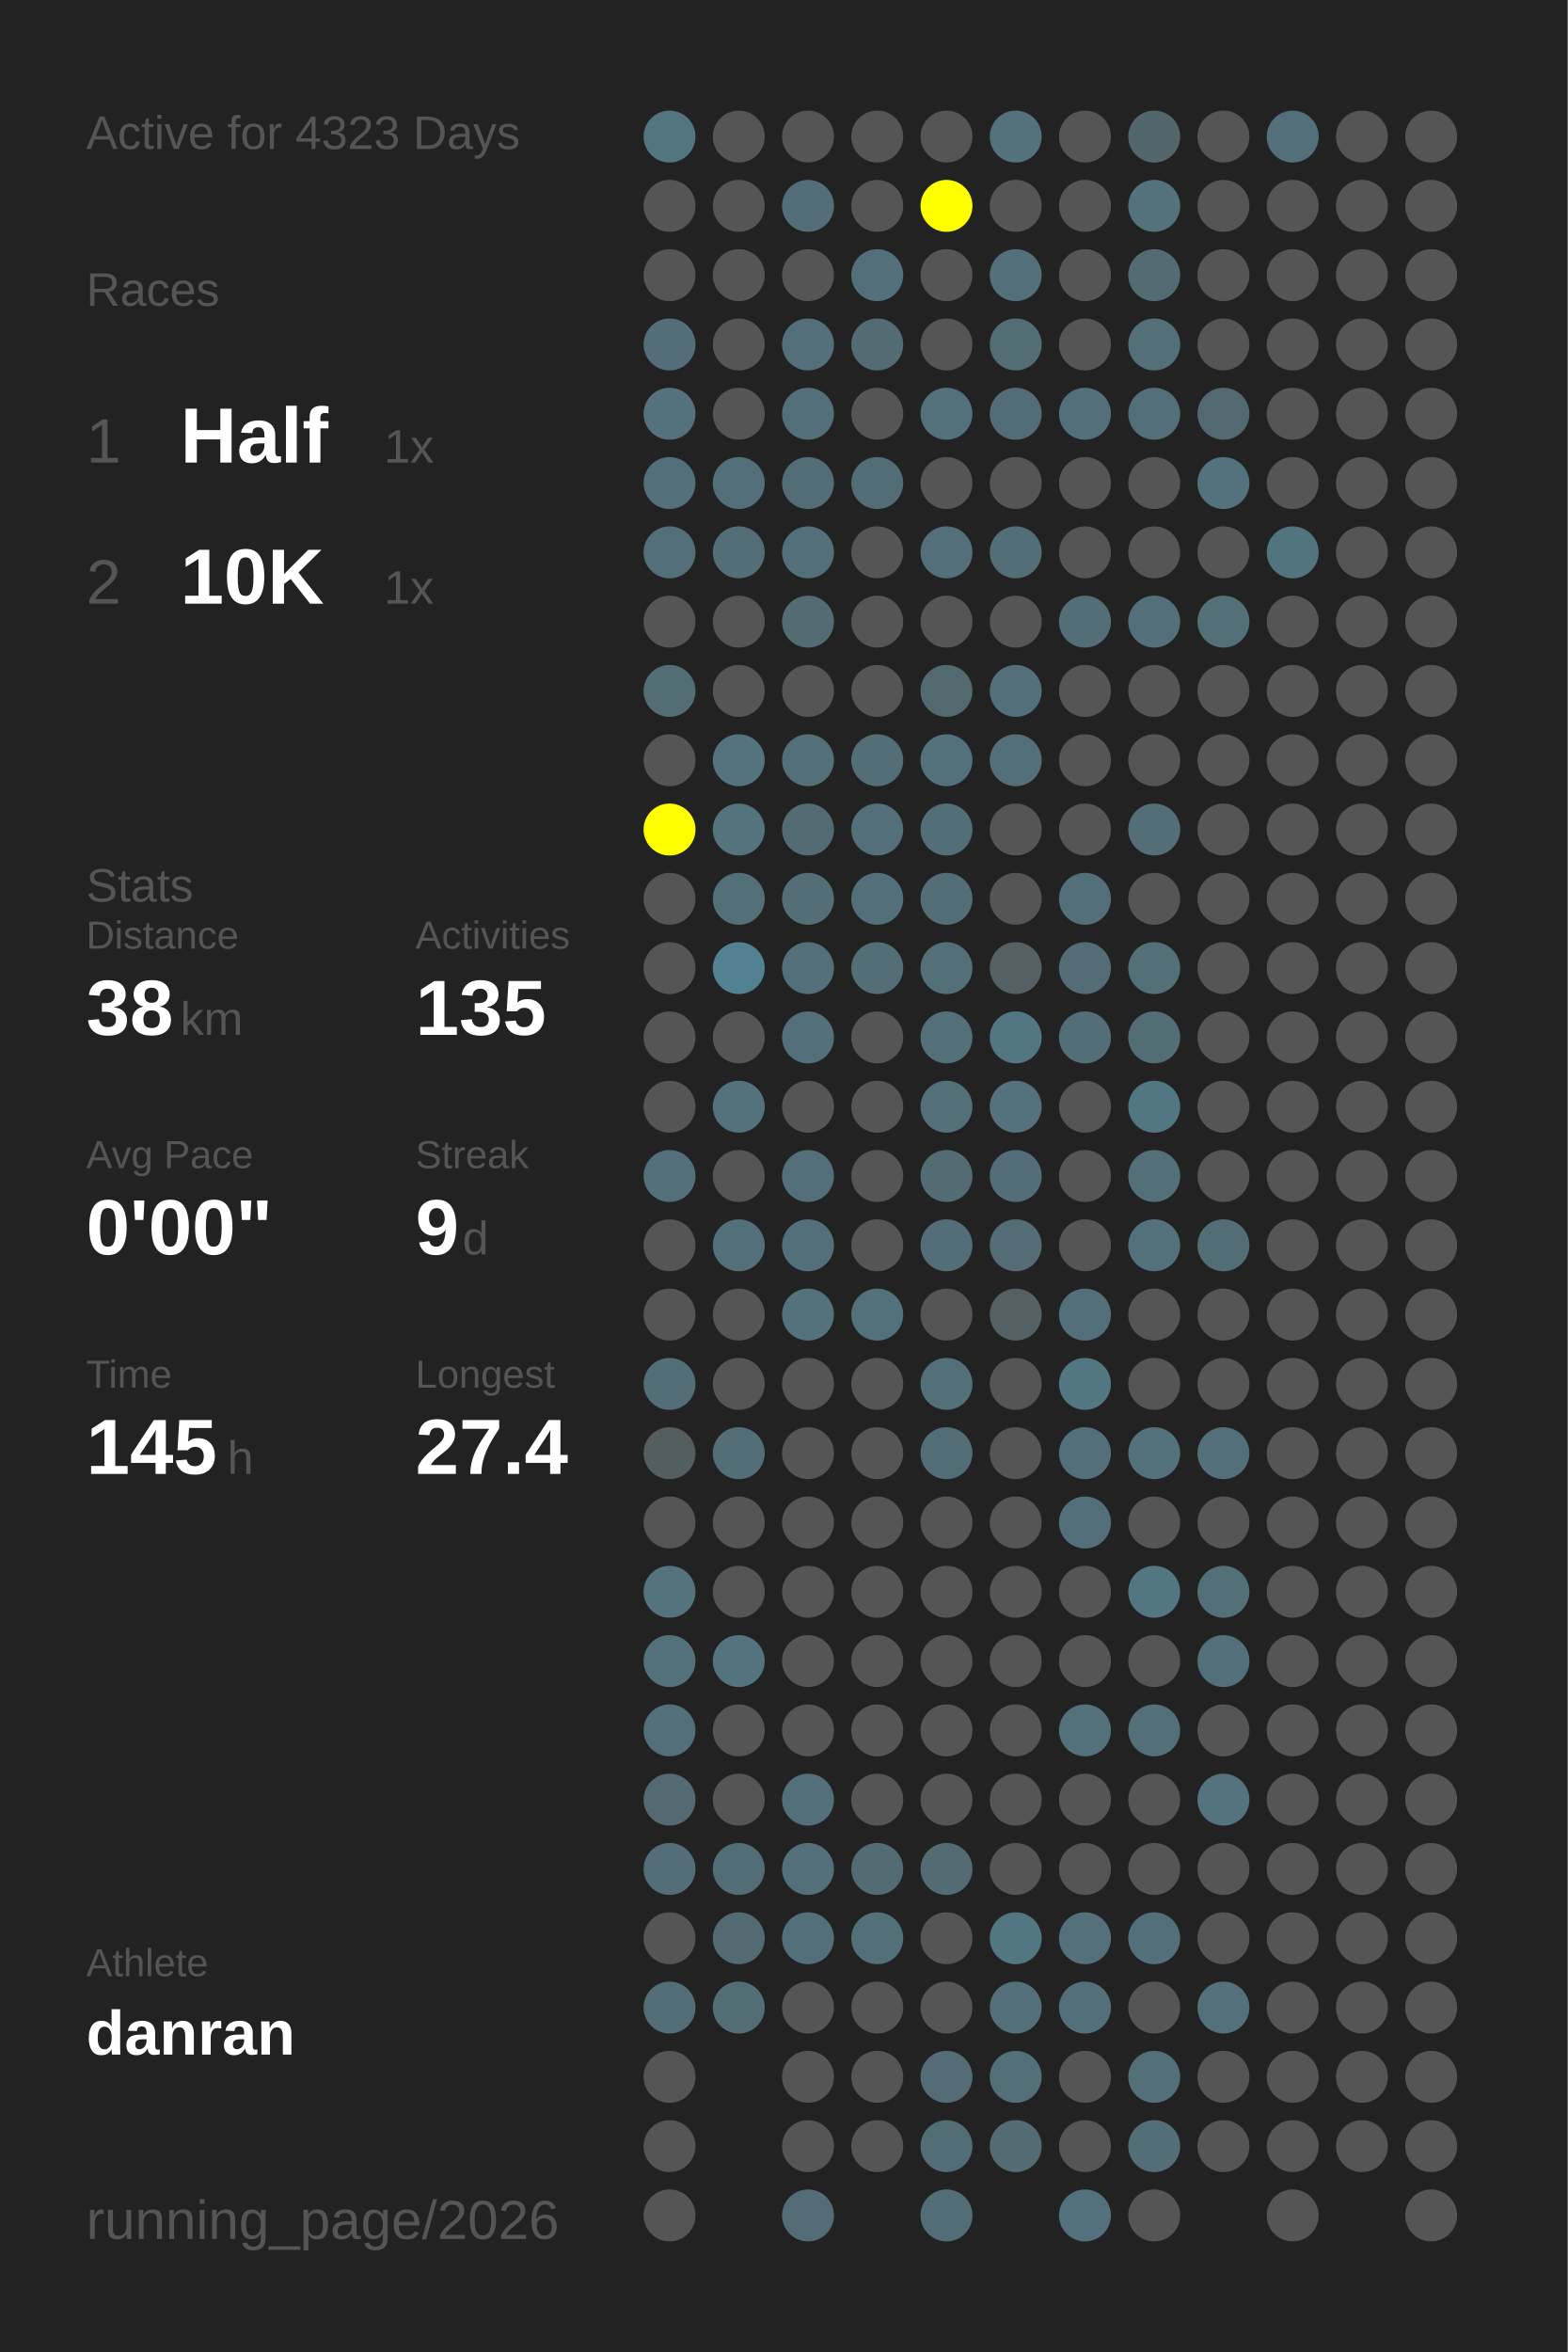
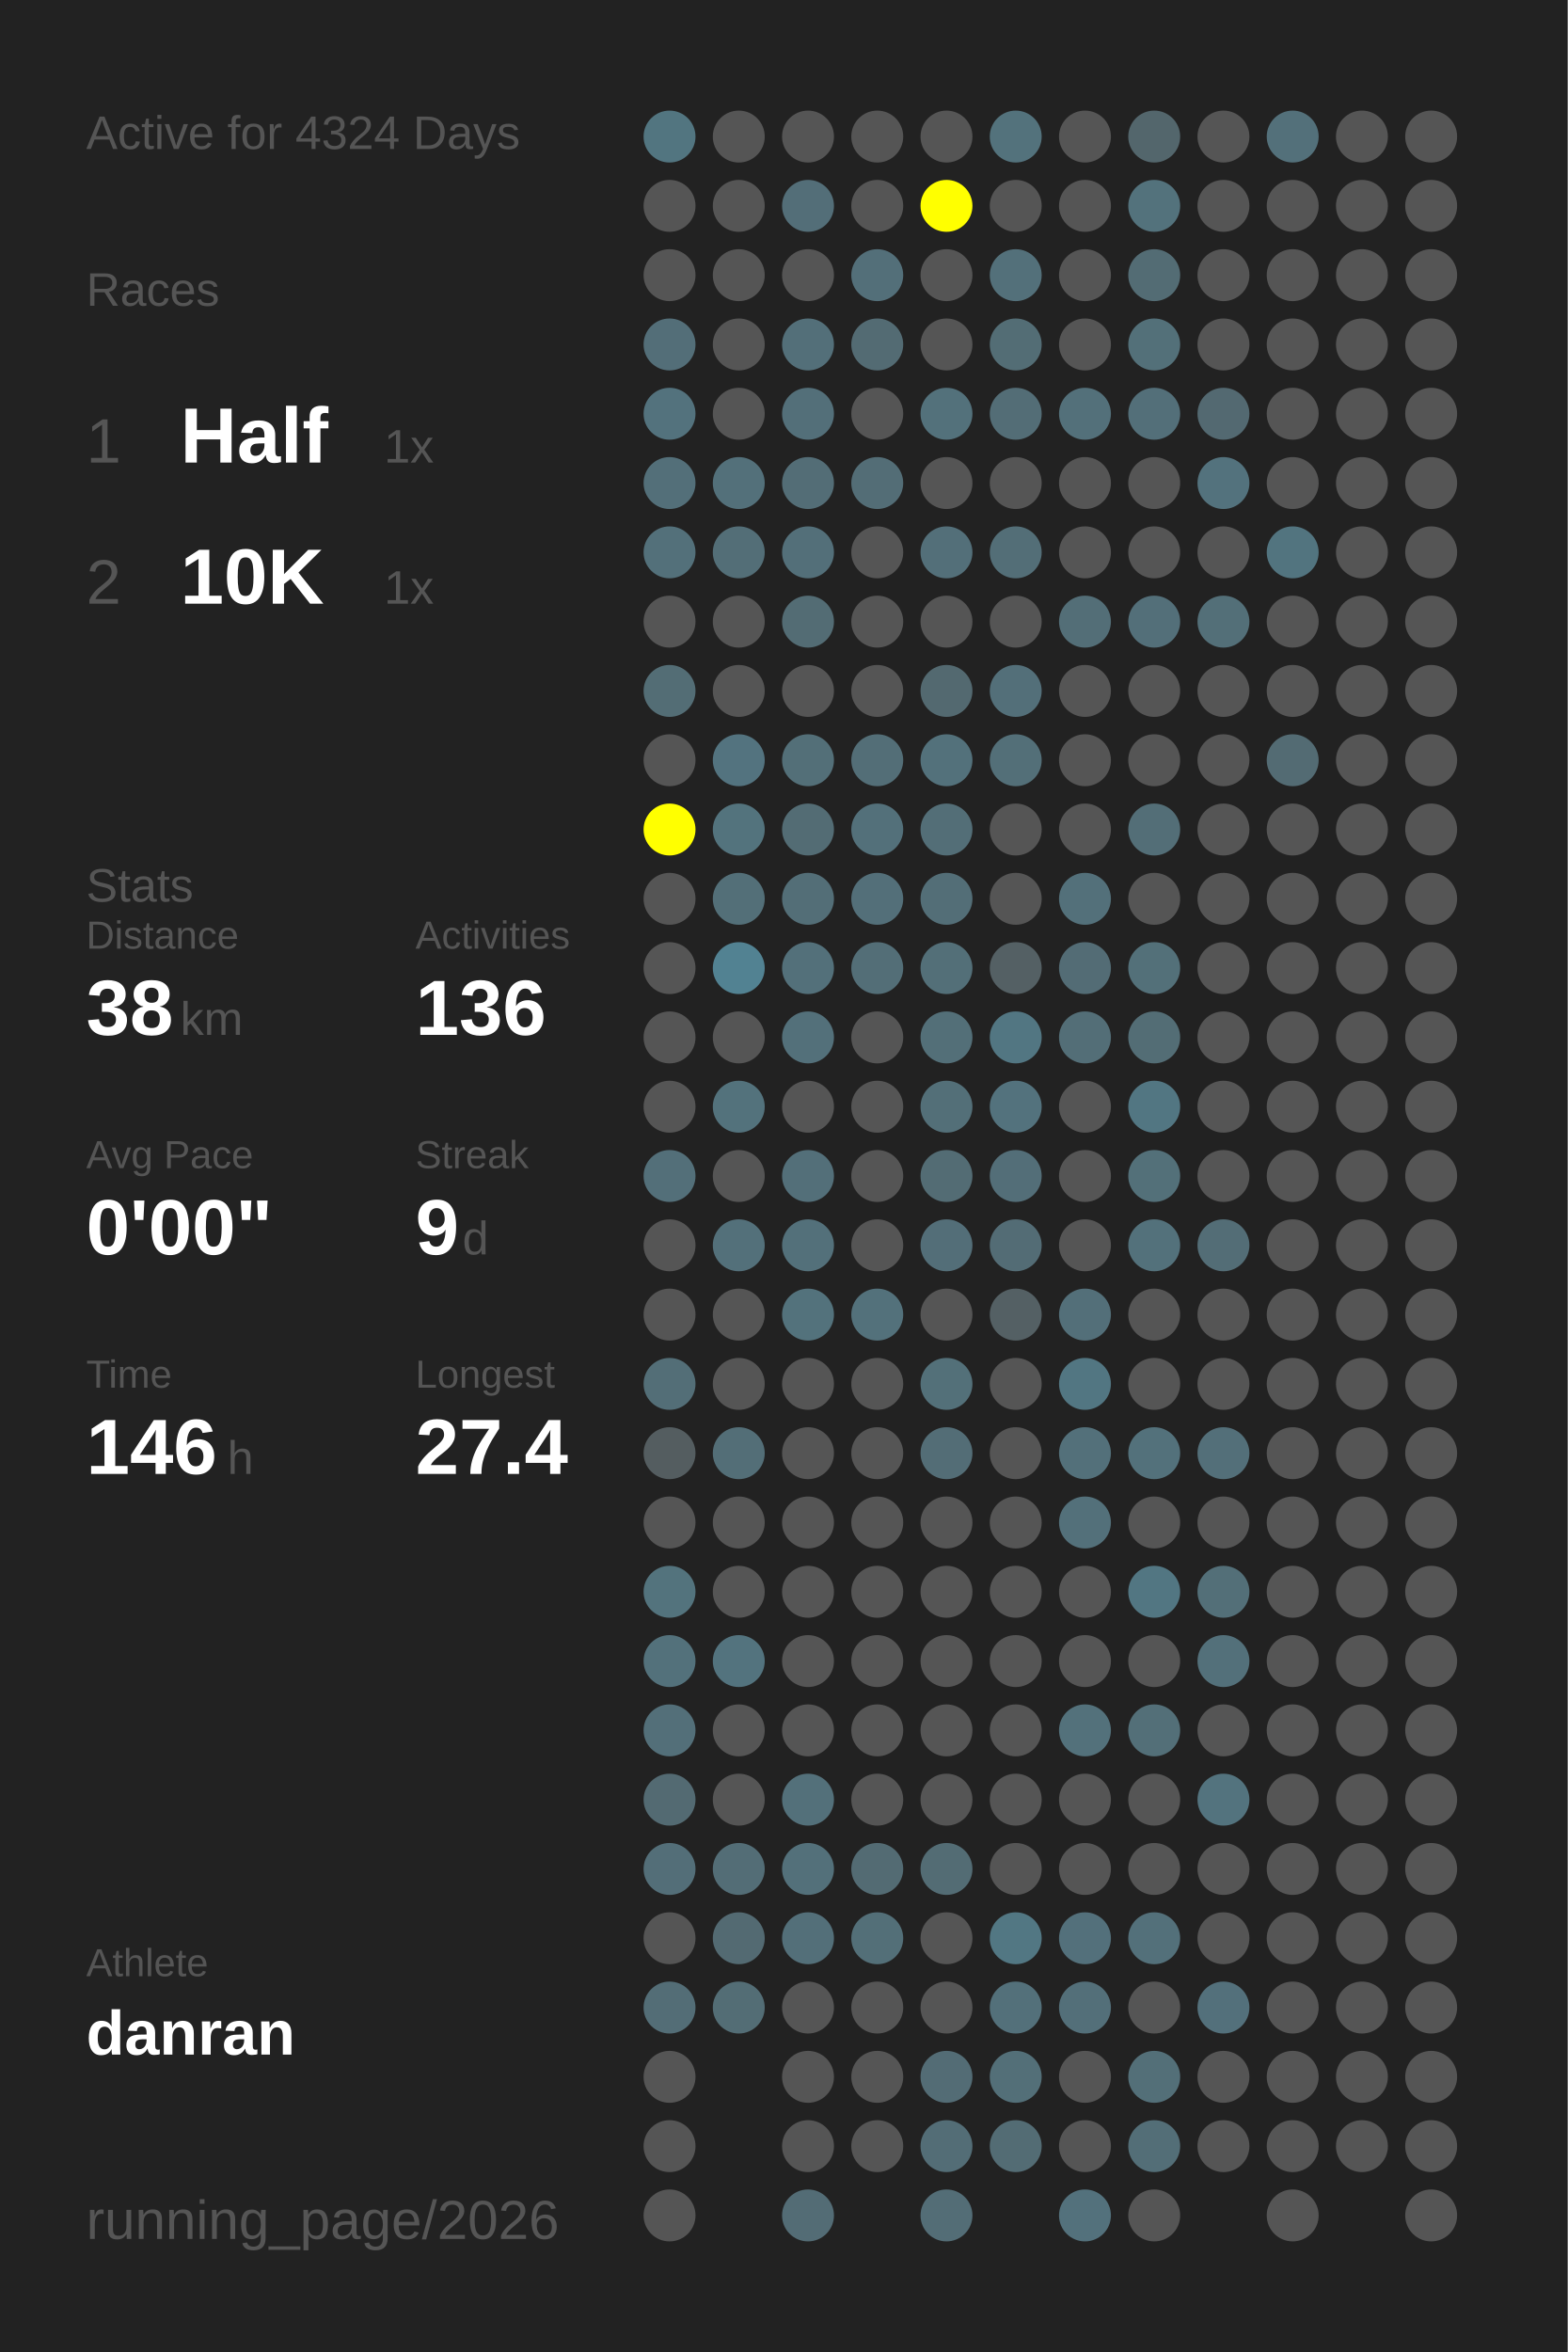
<svg xmlns="http://www.w3.org/2000/svg" baseProfile="full" height="300mm" version="1.1" viewBox="0,0,200,300" width="200mm">
  <defs />
  <rect fill="#222222" height="300" width="200" x="0" y="0" />
-   <text fill="#555555" style="font-size:6px; font-family:Arial;" x="11" y="19">Active for 4323 Days</text>
+   <text fill="#555555" style="font-size:6px; font-family:Arial;" x="11" y="19">Active for 4324 Days</text>
  <text fill="#555555" style="font-size:6px; font-family:Arial;" x="11" y="39">Races</text>
  <text fill="#555555" style="font-size:8px; font-family:Arial;" x="11" y="59">1</text>
  <text fill="#FFFFFF" style="font-size:10px; font-family:Arial; font-weight:bold;" x="23" y="59">Half</text>
  <text fill="#555555" style="font-size:6px; font-family:Arial;" x="49" y="59">1x</text>
  <text fill="#555555" style="font-size:8px; font-family:Arial;" x="11" y="77">2</text>
  <text fill="#FFFFFF" style="font-size:10px; font-family:Arial; font-weight:bold;" x="23" y="77">10K</text>
  <text fill="#555555" style="font-size:6px; font-family:Arial;" x="49" y="77">1x</text>
  <text fill="#555555" style="font-size:6px; font-family:Arial;" x="11" y="115">Stats</text>
  <text fill="#555555" style="font-size:5px; font-family:Arial;" x="11" y="121">Distance</text>
  <text fill="#FFFFFF" style="font-size:10px; font-family:Arial; font-weight:bold;" x="11" y="132">38</text>
  <text fill="#555555" style="font-size:6px; font-family:Arial;" x="23" y="132">km</text>
  <text fill="#555555" style="font-size:5px; font-family:Arial;" x="53" y="121">Activities</text>
-   <text fill="#FFFFFF" style="font-size:10px; font-family:Arial; font-weight:bold;" x="53" y="132">135</text>
+   <text fill="#FFFFFF" style="font-size:10px; font-family:Arial; font-weight:bold;" x="53" y="132">136</text>
  <text fill="#555555" style="font-size:5px; font-family:Arial;" x="11" y="149">Avg Pace</text>
  <text fill="#FFFFFF" style="font-size:10px; font-family:Arial; font-weight:bold;" x="11" y="160">0'00"</text>
  <text fill="#555555" style="font-size:5px; font-family:Arial;" x="53" y="149">Streak</text>
  <text fill="#FFFFFF" style="font-size:10px; font-family:Arial; font-weight:bold;" x="53" y="160">9</text>
  <text fill="#555555" style="font-size:6px; font-family:Arial;" x="59" y="160">d</text>
  <text fill="#555555" style="font-size:5px; font-family:Arial;" x="11" y="177">Time</text>
-   <text fill="#FFFFFF" style="font-size:10px; font-family:Arial; font-weight:bold;" x="11" y="188">145</text>
+   <text fill="#FFFFFF" style="font-size:10px; font-family:Arial; font-weight:bold;" x="11" y="188">146</text>
  <text fill="#555555" style="font-size:6px; font-family:Arial;" x="29" y="188">h</text>
  <text fill="#555555" style="font-size:5px; font-family:Arial;" x="53" y="177">Longest</text>
  <text fill="#FFFFFF" style="font-size:10px; font-family:Arial; font-weight:bold;" x="53" y="188">27.4</text>
  <text fill="#555555" style="font-size:5px; font-family:Arial;" x="11" y="252.065">Athlete</text>
  <text fill="#FFFFFF" style="font-size:8px; font-family:Arial; font-weight:bold;" x="11" y="262.065">danran</text>
  <text fill="#555555" style="font-size:7px; font-family:Arial;" x="11" y="285.581">running_page/2026</text>
  <circle cx="85.417" cy="17.419" fill="#527580" r="3.312" />
  <circle cx="85.417" cy="26.258" fill="#555555" r="3.312" />
  <circle cx="85.417" cy="35.097" fill="#555555" r="3.312" />
  <circle cx="85.417" cy="43.935" fill="#536e78" r="3.312" />
  <circle cx="85.417" cy="52.774" fill="#53727d" r="3.312" />
  <circle cx="85.417" cy="61.613" fill="#536f79" r="3.312" />
  <circle cx="85.417" cy="70.452" fill="#53707a" r="3.312" />
  <circle cx="85.417" cy="79.29" fill="#555555" r="3.312" />
  <circle cx="85.417" cy="88.129" fill="#536d75" r="3.312" />
  <circle cx="85.417" cy="96.968" fill="#555555" r="3.312" />
  <circle cx="85.417" cy="105.806" fill="#FFFF00" r="3.312" />
  <circle cx="85.417" cy="114.645" fill="#555555" r="3.312" />
  <circle cx="85.417" cy="123.484" fill="#555555" r="3.312" />
  <circle cx="85.417" cy="132.323" fill="#555555" r="3.312" />
  <circle cx="85.417" cy="141.161" fill="#555555" r="3.312" />
  <circle cx="85.417" cy="150" fill="#536f79" r="3.312" />
  <circle cx="85.417" cy="158.839" fill="#555555" r="3.312" />
  <circle cx="85.417" cy="167.677" fill="#555555" r="3.312" />
  <circle cx="85.417" cy="176.516" fill="#536e77" r="3.312" />
  <circle cx="85.417" cy="185.355" fill="#545d60" r="3.312" />
  <circle cx="85.417" cy="194.194" fill="#555555" r="3.312" />
  <circle cx="85.417" cy="203.032" fill="#53737d" r="3.312" />
  <circle cx="85.417" cy="211.871" fill="#53717b" r="3.312" />
  <circle cx="85.417" cy="220.71" fill="#536f79" r="3.312" />
  <circle cx="85.417" cy="229.548" fill="#536a72" r="3.312" />
  <circle cx="85.417" cy="238.387" fill="#536e78" r="3.312" />
  <circle cx="85.417" cy="247.226" fill="#555555" r="3.312" />
  <circle cx="85.417" cy="256.065" fill="#536d76" r="3.312" />
  <circle cx="85.417" cy="264.903" fill="#555555" r="3.312" />
  <circle cx="85.417" cy="273.742" fill="#555555" r="3.312" />
  <circle cx="85.417" cy="282.581" fill="#555555" r="3.312" />
  <circle cx="94.25" cy="17.419" fill="#555555" r="3.312" />
  <circle cx="94.25" cy="26.258" fill="#555555" r="3.312" />
  <circle cx="94.25" cy="35.097" fill="#555555" r="3.312" />
  <circle cx="94.25" cy="43.935" fill="#555555" r="3.312" />
  <circle cx="94.25" cy="52.774" fill="#555555" r="3.312" />
  <circle cx="94.25" cy="61.613" fill="#53707a" r="3.312" />
  <circle cx="94.25" cy="70.452" fill="#536e77" r="3.312" />
  <circle cx="94.25" cy="79.29" fill="#555555" r="3.312" />
  <circle cx="94.25" cy="88.129" fill="#555555" r="3.312" />
  <circle cx="94.25" cy="96.968" fill="#53737f" r="3.312" />
  <circle cx="94.25" cy="105.806" fill="#53737d" r="3.312" />
  <circle cx="94.25" cy="114.645" fill="#536f78" r="3.312" />
  <circle cx="94.25" cy="123.484" fill="#528292" r="3.312" />
  <circle cx="94.25" cy="132.323" fill="#555555" r="3.312" />
  <circle cx="94.25" cy="141.161" fill="#53727c" r="3.312" />
  <circle cx="94.25" cy="150" fill="#555555" r="3.312" />
  <circle cx="94.25" cy="158.839" fill="#53707a" r="3.312" />
  <circle cx="94.25" cy="167.677" fill="#555555" r="3.312" />
  <circle cx="94.25" cy="176.516" fill="#555555" r="3.312" />
  <circle cx="94.25" cy="185.355" fill="#536e77" r="3.312" />
  <circle cx="94.25" cy="194.194" fill="#555555" r="3.312" />
  <circle cx="94.25" cy="203.032" fill="#555555" r="3.312" />
  <circle cx="94.25" cy="211.871" fill="#53737e" r="3.312" />
  <circle cx="94.25" cy="220.71" fill="#555555" r="3.312" />
  <circle cx="94.25" cy="229.548" fill="#555555" r="3.312" />
  <circle cx="94.25" cy="238.387" fill="#536d76" r="3.312" />
  <circle cx="94.25" cy="247.226" fill="#536a72" r="3.312" />
  <circle cx="94.25" cy="256.065" fill="#536d75" r="3.312" />
  <circle cx="103.083" cy="17.419" fill="#555555" r="3.312" />
  <circle cx="103.083" cy="26.258" fill="#536e78" r="3.312" />
  <circle cx="103.083" cy="35.097" fill="#555555" r="3.312" />
  <circle cx="103.083" cy="43.935" fill="#536f79" r="3.312" />
  <circle cx="103.083" cy="52.774" fill="#536f79" r="3.312" />
  <circle cx="103.083" cy="61.613" fill="#536d76" r="3.312" />
  <circle cx="103.083" cy="70.452" fill="#536f79" r="3.312" />
  <circle cx="103.083" cy="79.29" fill="#536c74" r="3.312" />
  <circle cx="103.083" cy="88.129" fill="#555555" r="3.312" />
  <circle cx="103.083" cy="96.968" fill="#536f78" r="3.312" />
  <circle cx="103.083" cy="105.806" fill="#536c74" r="3.312" />
  <circle cx="103.083" cy="114.645" fill="#536e77" r="3.312" />
  <circle cx="103.083" cy="123.484" fill="#53707a" r="3.312" />
  <circle cx="103.083" cy="132.323" fill="#53707a" r="3.312" />
  <circle cx="103.083" cy="141.161" fill="#555555" r="3.312" />
  <circle cx="103.083" cy="150" fill="#536f79" r="3.312" />
  <circle cx="103.083" cy="158.839" fill="#53707a" r="3.312" />
  <circle cx="103.083" cy="167.677" fill="#53727c" r="3.312" />
  <circle cx="103.083" cy="176.516" fill="#555555" r="3.312" />
  <circle cx="103.083" cy="185.355" fill="#555555" r="3.312" />
  <circle cx="103.083" cy="194.194" fill="#555555" r="3.312" />
  <circle cx="103.083" cy="203.032" fill="#555555" r="3.312" />
  <circle cx="103.083" cy="211.871" fill="#555555" r="3.312" />
  <circle cx="103.083" cy="220.71" fill="#555555" r="3.312" />
  <circle cx="103.083" cy="229.548" fill="#53707a" r="3.312" />
  <circle cx="103.083" cy="238.387" fill="#53707a" r="3.312" />
  <circle cx="103.083" cy="247.226" fill="#536f79" r="3.312" />
  <circle cx="103.083" cy="256.065" fill="#555555" r="3.312" />
  <circle cx="103.083" cy="264.903" fill="#555555" r="3.312" />
  <circle cx="103.083" cy="273.742" fill="#555555" r="3.312" />
  <circle cx="103.083" cy="282.581" fill="#536c75" r="3.312" />
  <circle cx="111.917" cy="17.419" fill="#555555" r="3.312" />
  <circle cx="111.917" cy="26.258" fill="#555555" r="3.312" />
  <circle cx="111.917" cy="35.097" fill="#536f79" r="3.312" />
  <circle cx="111.917" cy="43.935" fill="#536b73" r="3.312" />
  <circle cx="111.917" cy="52.774" fill="#555555" r="3.312" />
  <circle cx="111.917" cy="61.613" fill="#536d76" r="3.312" />
  <circle cx="111.917" cy="70.452" fill="#555555" r="3.312" />
  <circle cx="111.917" cy="79.29" fill="#555555" r="3.312" />
  <circle cx="111.917" cy="88.129" fill="#555555" r="3.312" />
  <circle cx="111.917" cy="96.968" fill="#536e77" r="3.312" />
  <circle cx="111.917" cy="105.806" fill="#53707a" r="3.312" />
  <circle cx="111.917" cy="114.645" fill="#536f79" r="3.312" />
  <circle cx="111.917" cy="123.484" fill="#536e77" r="3.312" />
  <circle cx="111.917" cy="132.323" fill="#555555" r="3.312" />
  <circle cx="111.917" cy="141.161" fill="#555555" r="3.312" />
  <circle cx="111.917" cy="150" fill="#555555" r="3.312" />
  <circle cx="111.917" cy="158.839" fill="#555555" r="3.312" />
  <circle cx="111.917" cy="167.677" fill="#53717b" r="3.312" />
  <circle cx="111.917" cy="176.516" fill="#555555" r="3.312" />
  <circle cx="111.917" cy="185.355" fill="#555555" r="3.312" />
  <circle cx="111.917" cy="194.194" fill="#555555" r="3.312" />
  <circle cx="111.917" cy="203.032" fill="#555555" r="3.312" />
  <circle cx="111.917" cy="211.871" fill="#555555" r="3.312" />
  <circle cx="111.917" cy="220.71" fill="#555555" r="3.312" />
  <circle cx="111.917" cy="229.548" fill="#555555" r="3.312" />
  <circle cx="111.917" cy="238.387" fill="#536b73" r="3.312" />
  <circle cx="111.917" cy="247.226" fill="#536f78" r="3.312" />
  <circle cx="111.917" cy="256.065" fill="#555555" r="3.312" />
  <circle cx="111.917" cy="264.903" fill="#555555" r="3.312" />
  <circle cx="111.917" cy="273.742" fill="#555555" r="3.312" />
  <circle cx="120.75" cy="17.419" fill="#555555" r="3.312" />
  <circle cx="120.75" cy="26.258" fill="#FFFF00" r="3.312" />
  <circle cx="120.75" cy="35.097" fill="#555555" r="3.312" />
  <circle cx="120.75" cy="43.935" fill="#555555" r="3.312" />
  <circle cx="120.75" cy="52.774" fill="#53717b" r="3.312" />
  <circle cx="120.75" cy="61.613" fill="#555555" r="3.312" />
  <circle cx="120.75" cy="70.452" fill="#536f79" r="3.312" />
  <circle cx="120.75" cy="79.29" fill="#555555" r="3.312" />
  <circle cx="120.75" cy="88.129" fill="#536970" r="3.312" />
  <circle cx="120.75" cy="96.968" fill="#53717b" r="3.312" />
  <circle cx="120.75" cy="105.806" fill="#536e77" r="3.312" />
  <circle cx="120.75" cy="114.645" fill="#536e77" r="3.312" />
  <circle cx="120.75" cy="123.484" fill="#536f78" r="3.312" />
  <circle cx="120.75" cy="132.323" fill="#536f78" r="3.312" />
  <circle cx="120.75" cy="141.161" fill="#536f78" r="3.312" />
  <circle cx="120.75" cy="150" fill="#536c74" r="3.312" />
  <circle cx="120.75" cy="158.839" fill="#536e78" r="3.312" />
  <circle cx="120.75" cy="167.677" fill="#555555" r="3.312" />
  <circle cx="120.75" cy="176.516" fill="#537079" r="3.312" />
  <circle cx="120.75" cy="185.355" fill="#536d76" r="3.312" />
  <circle cx="120.75" cy="194.194" fill="#555555" r="3.312" />
  <circle cx="120.75" cy="203.032" fill="#555555" r="3.312" />
  <circle cx="120.75" cy="211.871" fill="#555555" r="3.312" />
  <circle cx="120.75" cy="220.71" fill="#555555" r="3.312" />
  <circle cx="120.75" cy="229.548" fill="#555555" r="3.312" />
  <circle cx="120.75" cy="238.387" fill="#536c74" r="3.312" />
  <circle cx="120.75" cy="247.226" fill="#555555" r="3.312" />
  <circle cx="120.75" cy="256.065" fill="#555555" r="3.312" />
  <circle cx="120.75" cy="264.903" fill="#536c75" r="3.312" />
  <circle cx="120.75" cy="273.742" fill="#536d76" r="3.312" />
  <circle cx="120.75" cy="282.581" fill="#536d76" r="3.312" />
  <circle cx="129.583" cy="17.419" fill="#53727c" r="3.312" />
  <circle cx="129.583" cy="26.258" fill="#555555" r="3.312" />
  <circle cx="129.583" cy="35.097" fill="#53707a" r="3.312" />
  <circle cx="129.583" cy="43.935" fill="#536d75" r="3.312" />
  <circle cx="129.583" cy="52.774" fill="#536d76" r="3.312" />
  <circle cx="129.583" cy="61.613" fill="#555555" r="3.312" />
  <circle cx="129.583" cy="70.452" fill="#536e77" r="3.312" />
  <circle cx="129.583" cy="79.29" fill="#555555" r="3.312" />
  <circle cx="129.583" cy="88.129" fill="#536f79" r="3.312" />
  <circle cx="129.583" cy="96.968" fill="#536f78" r="3.312" />
  <circle cx="129.583" cy="105.806" fill="#555555" r="3.312" />
  <circle cx="129.583" cy="114.645" fill="#555555" r="3.312" />
  <circle cx="129.583" cy="123.484" fill="#546064" r="3.312" />
  <circle cx="129.583" cy="132.323" fill="#527682" r="3.312" />
  <circle cx="129.583" cy="141.161" fill="#53727d" r="3.312" />
  <circle cx="129.583" cy="150" fill="#536e78" r="3.312" />
  <circle cx="129.583" cy="158.839" fill="#536c75" r="3.312" />
  <circle cx="129.583" cy="167.677" fill="#546064" r="3.312" />
  <circle cx="129.583" cy="176.516" fill="#555555" r="3.312" />
  <circle cx="129.583" cy="185.355" fill="#555555" r="3.312" />
  <circle cx="129.583" cy="194.194" fill="#555555" r="3.312" />
  <circle cx="129.583" cy="203.032" fill="#555555" r="3.312" />
  <circle cx="129.583" cy="211.871" fill="#555555" r="3.312" />
  <circle cx="129.583" cy="220.71" fill="#555555" r="3.312" />
  <circle cx="129.583" cy="229.548" fill="#555555" r="3.312" />
  <circle cx="129.583" cy="238.387" fill="#555555" r="3.312" />
  <circle cx="129.583" cy="247.226" fill="#527783" r="3.312" />
  <circle cx="129.583" cy="256.065" fill="#53707a" r="3.312" />
  <circle cx="129.583" cy="264.903" fill="#536f78" r="3.312" />
  <circle cx="129.583" cy="273.742" fill="#536c74" r="3.312" />
  <circle cx="138.417" cy="17.419" fill="#555555" r="3.312" />
  <circle cx="138.417" cy="26.258" fill="#555555" r="3.312" />
  <circle cx="138.417" cy="35.097" fill="#555555" r="3.312" />
  <circle cx="138.417" cy="43.935" fill="#555555" r="3.312" />
  <circle cx="138.417" cy="52.774" fill="#53707a" r="3.312" />
  <circle cx="138.417" cy="61.613" fill="#555555" r="3.312" />
  <circle cx="138.417" cy="70.452" fill="#555555" r="3.312" />
  <circle cx="138.417" cy="79.29" fill="#536e77" r="3.312" />
  <circle cx="138.417" cy="88.129" fill="#555555" r="3.312" />
  <circle cx="138.417" cy="96.968" fill="#555555" r="3.312" />
  <circle cx="138.417" cy="105.806" fill="#555555" r="3.312" />
  <circle cx="138.417" cy="114.645" fill="#53707a" r="3.312" />
  <circle cx="138.417" cy="123.484" fill="#536c75" r="3.312" />
  <circle cx="138.417" cy="132.323" fill="#536e77" r="3.312" />
  <circle cx="138.417" cy="141.161" fill="#555555" r="3.312" />
  <circle cx="138.417" cy="150" fill="#555555" r="3.312" />
  <circle cx="138.417" cy="158.839" fill="#555555" r="3.312" />
  <circle cx="138.417" cy="167.677" fill="#536f79" r="3.312" />
  <circle cx="138.417" cy="176.516" fill="#527682" r="3.312" />
  <circle cx="138.417" cy="185.355" fill="#53707a" r="3.312" />
  <circle cx="138.417" cy="194.194" fill="#53707a" r="3.312" />
  <circle cx="138.417" cy="203.032" fill="#555555" r="3.312" />
  <circle cx="138.417" cy="211.871" fill="#555555" r="3.312" />
  <circle cx="138.417" cy="220.71" fill="#53717b" r="3.312" />
  <circle cx="138.417" cy="229.548" fill="#555555" r="3.312" />
  <circle cx="138.417" cy="238.387" fill="#555555" r="3.312" />
  <circle cx="138.417" cy="247.226" fill="#53707b" r="3.312" />
  <circle cx="138.417" cy="256.065" fill="#536f79" r="3.312" />
  <circle cx="138.417" cy="264.903" fill="#555555" r="3.312" />
  <circle cx="138.417" cy="273.742" fill="#555555" r="3.312" />
  <circle cx="138.417" cy="282.581" fill="#53717c" r="3.312" />
  <circle cx="147.25" cy="17.419" fill="#53666c" r="3.312" />
  <circle cx="147.25" cy="26.258" fill="#53727c" r="3.312" />
  <circle cx="147.25" cy="35.097" fill="#536c74" r="3.312" />
  <circle cx="147.25" cy="43.935" fill="#537079" r="3.312" />
  <circle cx="147.25" cy="52.774" fill="#536f79" r="3.312" />
  <circle cx="147.25" cy="61.613" fill="#555555" r="3.312" />
  <circle cx="147.25" cy="70.452" fill="#555555" r="3.312" />
  <circle cx="147.25" cy="79.29" fill="#536f79" r="3.312" />
  <circle cx="147.25" cy="88.129" fill="#555555" r="3.312" />
  <circle cx="147.25" cy="96.968" fill="#555555" r="3.312" />
  <circle cx="147.25" cy="105.806" fill="#536e77" r="3.312" />
  <circle cx="147.25" cy="114.645" fill="#555555" r="3.312" />
  <circle cx="147.25" cy="123.484" fill="#537079" r="3.312" />
  <circle cx="147.25" cy="132.323" fill="#536d75" r="3.312" />
  <circle cx="147.25" cy="141.161" fill="#527682" r="3.312" />
  <circle cx="147.25" cy="150" fill="#537079" r="3.312" />
  <circle cx="147.25" cy="158.839" fill="#53717b" r="3.312" />
  <circle cx="147.25" cy="167.677" fill="#555555" r="3.312" />
  <circle cx="147.25" cy="176.516" fill="#555555" r="3.312" />
  <circle cx="147.25" cy="185.355" fill="#53717b" r="3.312" />
  <circle cx="147.25" cy="194.194" fill="#555555" r="3.312" />
  <circle cx="147.25" cy="203.032" fill="#527682" r="3.312" />
  <circle cx="147.25" cy="211.871" fill="#555555" r="3.312" />
  <circle cx="147.25" cy="220.71" fill="#536f78" r="3.312" />
  <circle cx="147.25" cy="229.548" fill="#555555" r="3.312" />
  <circle cx="147.25" cy="238.387" fill="#555555" r="3.312" />
  <circle cx="147.25" cy="247.226" fill="#53707a" r="3.312" />
  <circle cx="147.25" cy="256.065" fill="#555555" r="3.312" />
  <circle cx="147.25" cy="264.903" fill="#536f78" r="3.312" />
  <circle cx="147.25" cy="273.742" fill="#536e77" r="3.312" />
  <circle cx="147.25" cy="282.581" fill="#555555" r="3.312" />
  <circle cx="156.083" cy="17.419" fill="#555555" r="3.312" />
  <circle cx="156.083" cy="26.258" fill="#555555" r="3.312" />
  <circle cx="156.083" cy="35.097" fill="#555555" r="3.312" />
  <circle cx="156.083" cy="43.935" fill="#555555" r="3.312" />
  <circle cx="156.083" cy="52.774" fill="#536971" r="3.312" />
  <circle cx="156.083" cy="61.613" fill="#53727d" r="3.312" />
  <circle cx="156.083" cy="70.452" fill="#555555" r="3.312" />
  <circle cx="156.083" cy="79.29" fill="#536f78" r="3.312" />
  <circle cx="156.083" cy="88.129" fill="#555555" r="3.312" />
  <circle cx="156.083" cy="96.968" fill="#555555" r="3.312" />
  <circle cx="156.083" cy="105.806" fill="#555555" r="3.312" />
  <circle cx="156.083" cy="114.645" fill="#555555" r="3.312" />
  <circle cx="156.083" cy="123.484" fill="#555555" r="3.312" />
  <circle cx="156.083" cy="132.323" fill="#555555" r="3.312" />
  <circle cx="156.083" cy="141.161" fill="#555555" r="3.312" />
  <circle cx="156.083" cy="150" fill="#555555" r="3.312" />
  <circle cx="156.083" cy="158.839" fill="#536d76" r="3.312" />
  <circle cx="156.083" cy="167.677" fill="#555555" r="3.312" />
  <circle cx="156.083" cy="176.516" fill="#555555" r="3.312" />
  <circle cx="156.083" cy="185.355" fill="#536f79" r="3.312" />
  <circle cx="156.083" cy="194.194" fill="#555555" r="3.312" />
  <circle cx="156.083" cy="203.032" fill="#536f78" r="3.312" />
  <circle cx="156.083" cy="211.871" fill="#53707a" r="3.312" />
  <circle cx="156.083" cy="220.71" fill="#555555" r="3.312" />
  <circle cx="156.083" cy="229.548" fill="#53737e" r="3.312" />
  <circle cx="156.083" cy="238.387" fill="#555555" r="3.312" />
  <circle cx="156.083" cy="247.226" fill="#555555" r="3.312" />
  <circle cx="156.083" cy="256.065" fill="#53707b" r="3.312" />
  <circle cx="156.083" cy="264.903" fill="#555555" r="3.312" />
  <circle cx="156.083" cy="273.742" fill="#555555" r="3.312" />
  <circle cx="164.917" cy="17.419" fill="#53707a" r="3.312" />
  <circle cx="164.917" cy="26.258" fill="#555555" r="3.312" />
  <circle cx="164.917" cy="35.097" fill="#555555" r="3.312" />
  <circle cx="164.917" cy="43.935" fill="#555555" r="3.312" />
  <circle cx="164.917" cy="52.774" fill="#555555" r="3.312" />
  <circle cx="164.917" cy="61.613" fill="#555555" r="3.312" />
  <circle cx="164.917" cy="70.452" fill="#52747f" r="3.312" />
  <circle cx="164.917" cy="79.29" fill="#555555" r="3.312" />
  <circle cx="164.917" cy="88.129" fill="#555555" r="3.312" />
-   <circle cx="164.917" cy="96.968" fill="#555555" r="3.312" />
+   <circle cx="164.917" cy="96.968" fill="#536b73" r="3.312" />
  <circle cx="164.917" cy="105.806" fill="#555555" r="3.312" />
  <circle cx="164.917" cy="114.645" fill="#555555" r="3.312" />
  <circle cx="164.917" cy="123.484" fill="#555555" r="3.312" />
  <circle cx="164.917" cy="132.323" fill="#555555" r="3.312" />
  <circle cx="164.917" cy="141.161" fill="#555555" r="3.312" />
  <circle cx="164.917" cy="150" fill="#555555" r="3.312" />
  <circle cx="164.917" cy="158.839" fill="#555555" r="3.312" />
  <circle cx="164.917" cy="167.677" fill="#555555" r="3.312" />
  <circle cx="164.917" cy="176.516" fill="#555555" r="3.312" />
  <circle cx="164.917" cy="185.355" fill="#555555" r="3.312" />
  <circle cx="164.917" cy="194.194" fill="#555555" r="3.312" />
  <circle cx="164.917" cy="203.032" fill="#555555" r="3.312" />
  <circle cx="164.917" cy="211.871" fill="#555555" r="3.312" />
  <circle cx="164.917" cy="220.71" fill="#555555" r="3.312" />
  <circle cx="164.917" cy="229.548" fill="#555555" r="3.312" />
  <circle cx="164.917" cy="238.387" fill="#555555" r="3.312" />
  <circle cx="164.917" cy="247.226" fill="#555555" r="3.312" />
  <circle cx="164.917" cy="256.065" fill="#555555" r="3.312" />
  <circle cx="164.917" cy="264.903" fill="#555555" r="3.312" />
  <circle cx="164.917" cy="273.742" fill="#555555" r="3.312" />
  <circle cx="164.917" cy="282.581" fill="#555555" r="3.312" />
  <circle cx="173.75" cy="17.419" fill="#555555" r="3.312" />
  <circle cx="173.75" cy="26.258" fill="#555555" r="3.312" />
  <circle cx="173.75" cy="35.097" fill="#555555" r="3.312" />
  <circle cx="173.75" cy="43.935" fill="#555555" r="3.312" />
  <circle cx="173.75" cy="52.774" fill="#555555" r="3.312" />
  <circle cx="173.75" cy="61.613" fill="#555555" r="3.312" />
  <circle cx="173.75" cy="70.452" fill="#555555" r="3.312" />
  <circle cx="173.75" cy="79.29" fill="#555555" r="3.312" />
  <circle cx="173.75" cy="88.129" fill="#555555" r="3.312" />
  <circle cx="173.75" cy="96.968" fill="#555555" r="3.312" />
  <circle cx="173.75" cy="105.806" fill="#555555" r="3.312" />
  <circle cx="173.75" cy="114.645" fill="#555555" r="3.312" />
  <circle cx="173.75" cy="123.484" fill="#555555" r="3.312" />
  <circle cx="173.75" cy="132.323" fill="#555555" r="3.312" />
  <circle cx="173.75" cy="141.161" fill="#555555" r="3.312" />
  <circle cx="173.75" cy="150" fill="#555555" r="3.312" />
  <circle cx="173.75" cy="158.839" fill="#555555" r="3.312" />
  <circle cx="173.75" cy="167.677" fill="#555555" r="3.312" />
  <circle cx="173.75" cy="176.516" fill="#555555" r="3.312" />
  <circle cx="173.75" cy="185.355" fill="#555555" r="3.312" />
  <circle cx="173.75" cy="194.194" fill="#555555" r="3.312" />
  <circle cx="173.75" cy="203.032" fill="#555555" r="3.312" />
  <circle cx="173.75" cy="211.871" fill="#555555" r="3.312" />
  <circle cx="173.75" cy="220.71" fill="#555555" r="3.312" />
  <circle cx="173.75" cy="229.548" fill="#555555" r="3.312" />
  <circle cx="173.75" cy="238.387" fill="#555555" r="3.312" />
  <circle cx="173.75" cy="247.226" fill="#555555" r="3.312" />
  <circle cx="173.75" cy="256.065" fill="#555555" r="3.312" />
  <circle cx="173.75" cy="264.903" fill="#555555" r="3.312" />
  <circle cx="173.75" cy="273.742" fill="#555555" r="3.312" />
  <circle cx="182.583" cy="17.419" fill="#555555" r="3.312" />
  <circle cx="182.583" cy="26.258" fill="#555555" r="3.312" />
  <circle cx="182.583" cy="35.097" fill="#555555" r="3.312" />
  <circle cx="182.583" cy="43.935" fill="#555555" r="3.312" />
  <circle cx="182.583" cy="52.774" fill="#555555" r="3.312" />
  <circle cx="182.583" cy="61.613" fill="#555555" r="3.312" />
  <circle cx="182.583" cy="70.452" fill="#555555" r="3.312" />
  <circle cx="182.583" cy="79.29" fill="#555555" r="3.312" />
  <circle cx="182.583" cy="88.129" fill="#555555" r="3.312" />
  <circle cx="182.583" cy="96.968" fill="#555555" r="3.312" />
  <circle cx="182.583" cy="105.806" fill="#555555" r="3.312" />
  <circle cx="182.583" cy="114.645" fill="#555555" r="3.312" />
  <circle cx="182.583" cy="123.484" fill="#555555" r="3.312" />
  <circle cx="182.583" cy="132.323" fill="#555555" r="3.312" />
  <circle cx="182.583" cy="141.161" fill="#555555" r="3.312" />
  <circle cx="182.583" cy="150" fill="#555555" r="3.312" />
  <circle cx="182.583" cy="158.839" fill="#555555" r="3.312" />
  <circle cx="182.583" cy="167.677" fill="#555555" r="3.312" />
  <circle cx="182.583" cy="176.516" fill="#555555" r="3.312" />
  <circle cx="182.583" cy="185.355" fill="#555555" r="3.312" />
  <circle cx="182.583" cy="194.194" fill="#555555" r="3.312" />
  <circle cx="182.583" cy="203.032" fill="#555555" r="3.312" />
  <circle cx="182.583" cy="211.871" fill="#555555" r="3.312" />
  <circle cx="182.583" cy="220.71" fill="#555555" r="3.312" />
  <circle cx="182.583" cy="229.548" fill="#555555" r="3.312" />
  <circle cx="182.583" cy="238.387" fill="#555555" r="3.312" />
  <circle cx="182.583" cy="247.226" fill="#555555" r="3.312" />
  <circle cx="182.583" cy="256.065" fill="#555555" r="3.312" />
  <circle cx="182.583" cy="264.903" fill="#555555" r="3.312" />
  <circle cx="182.583" cy="273.742" fill="#555555" r="3.312" />
  <circle cx="182.583" cy="282.581" fill="#555555" r="3.312" />
</svg>
